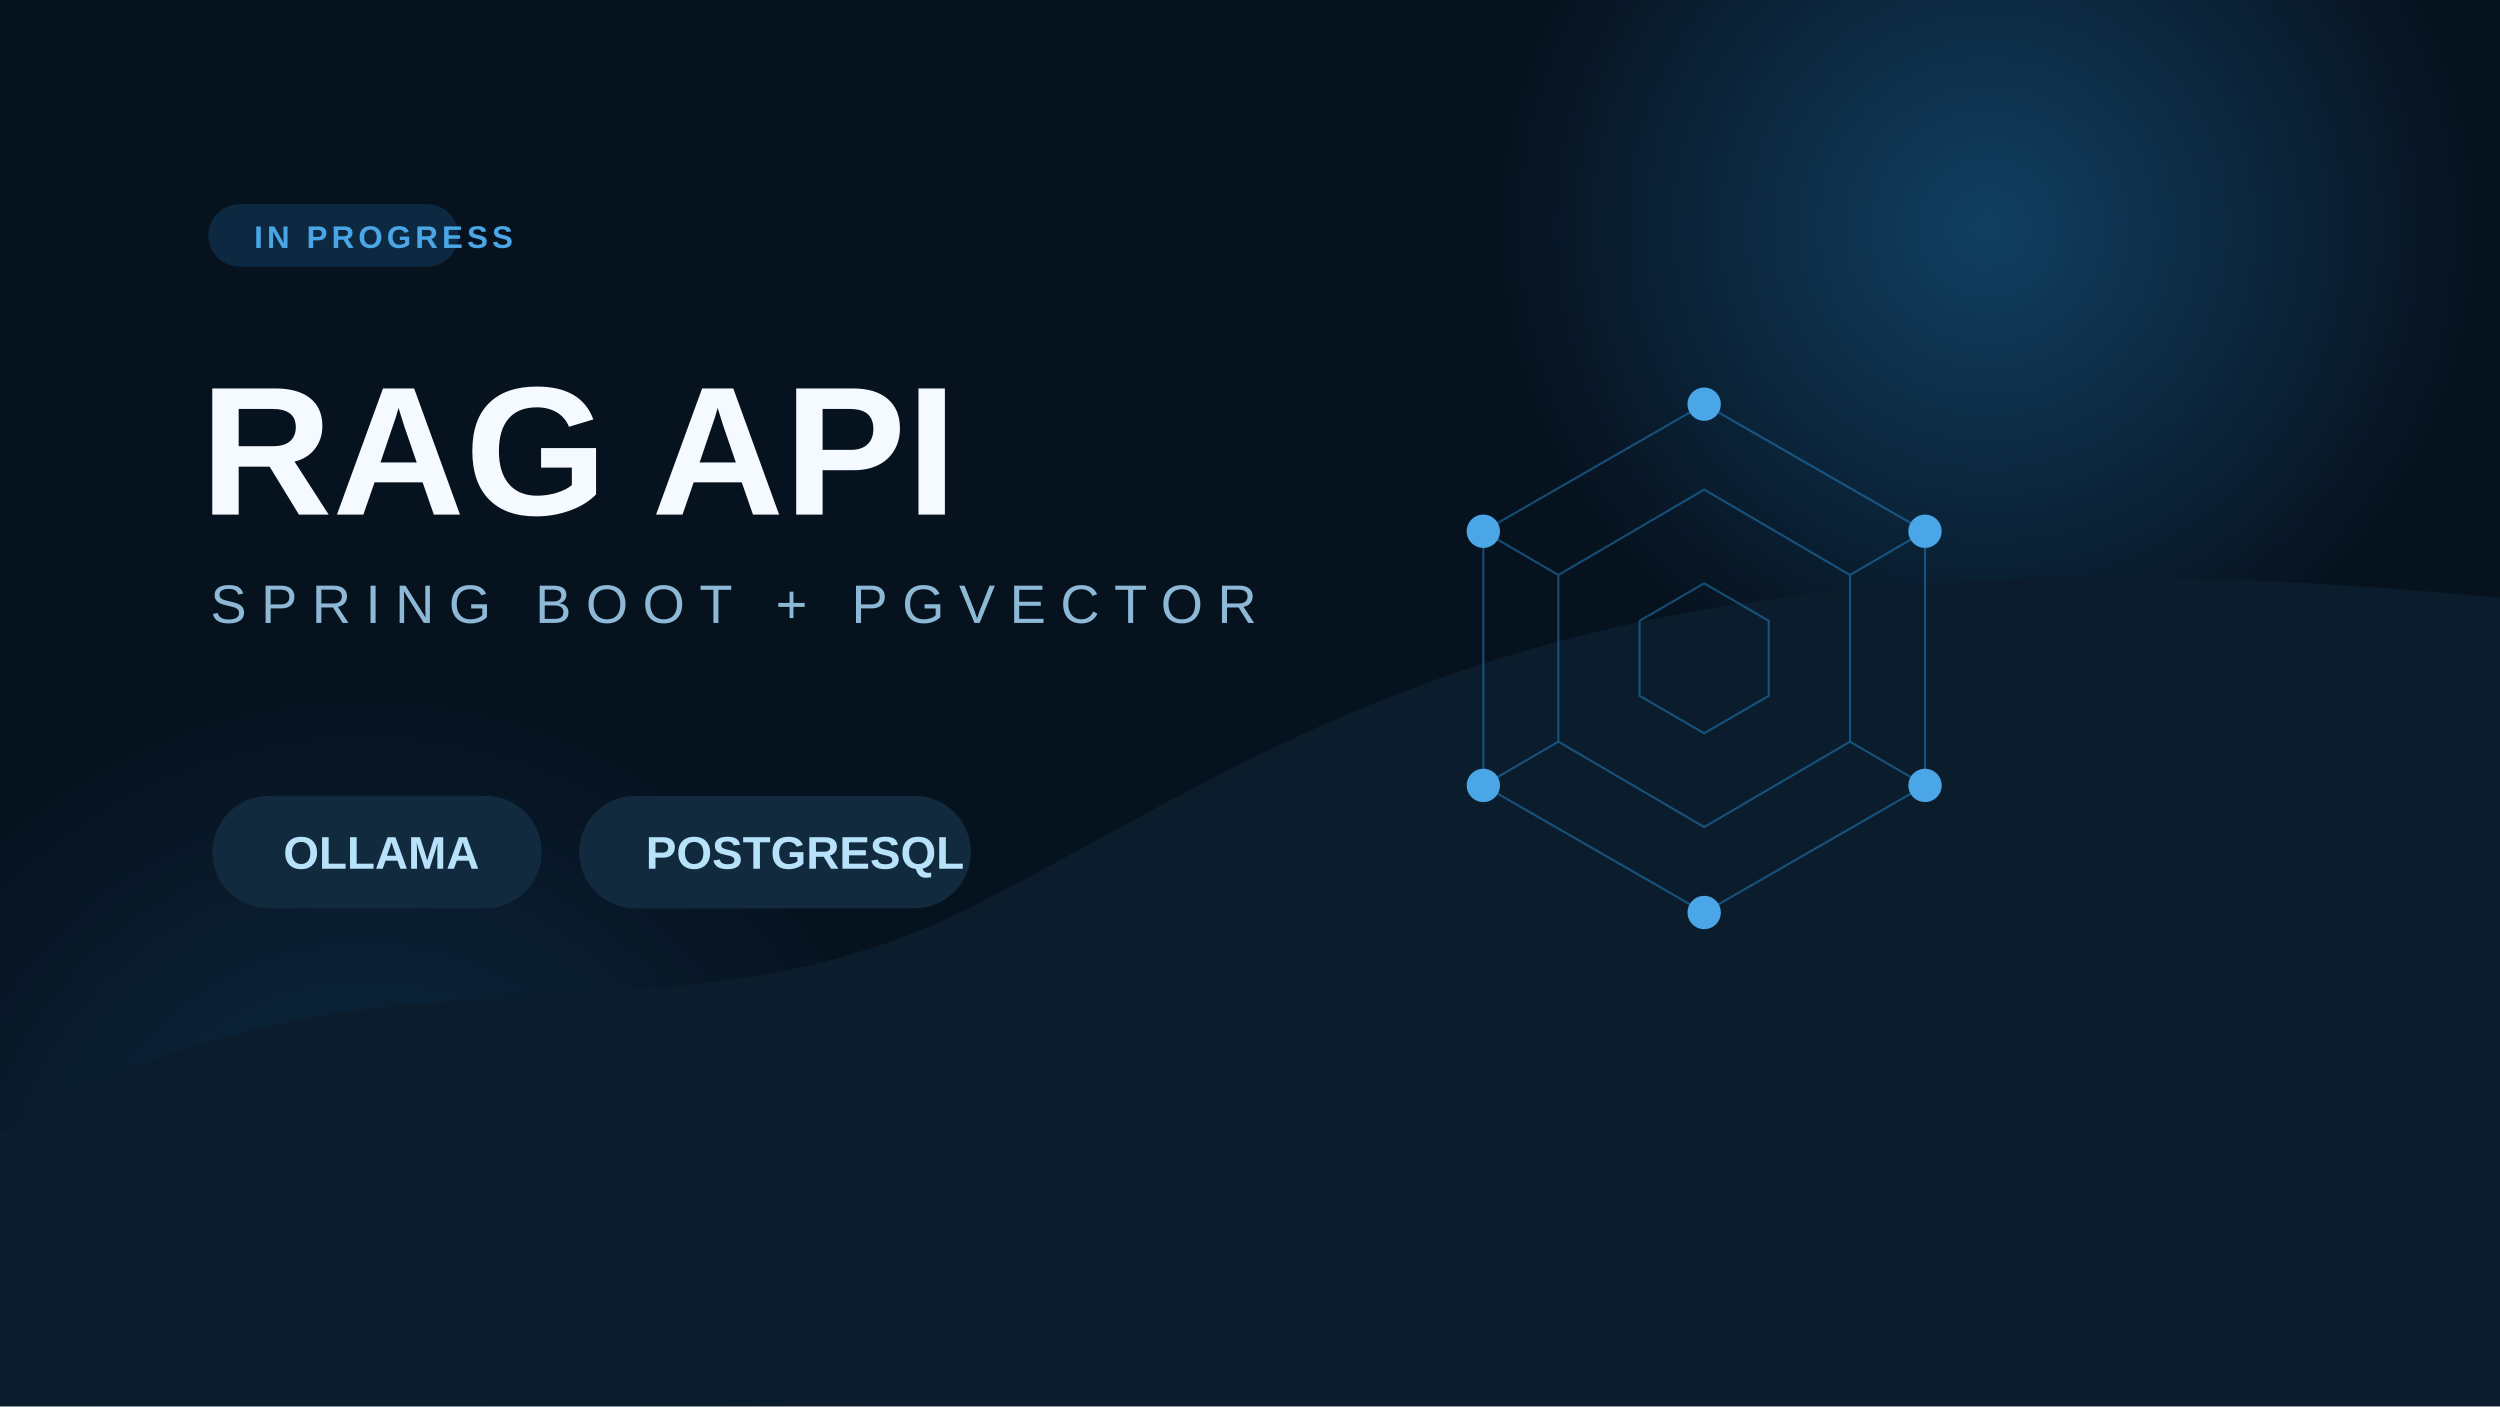
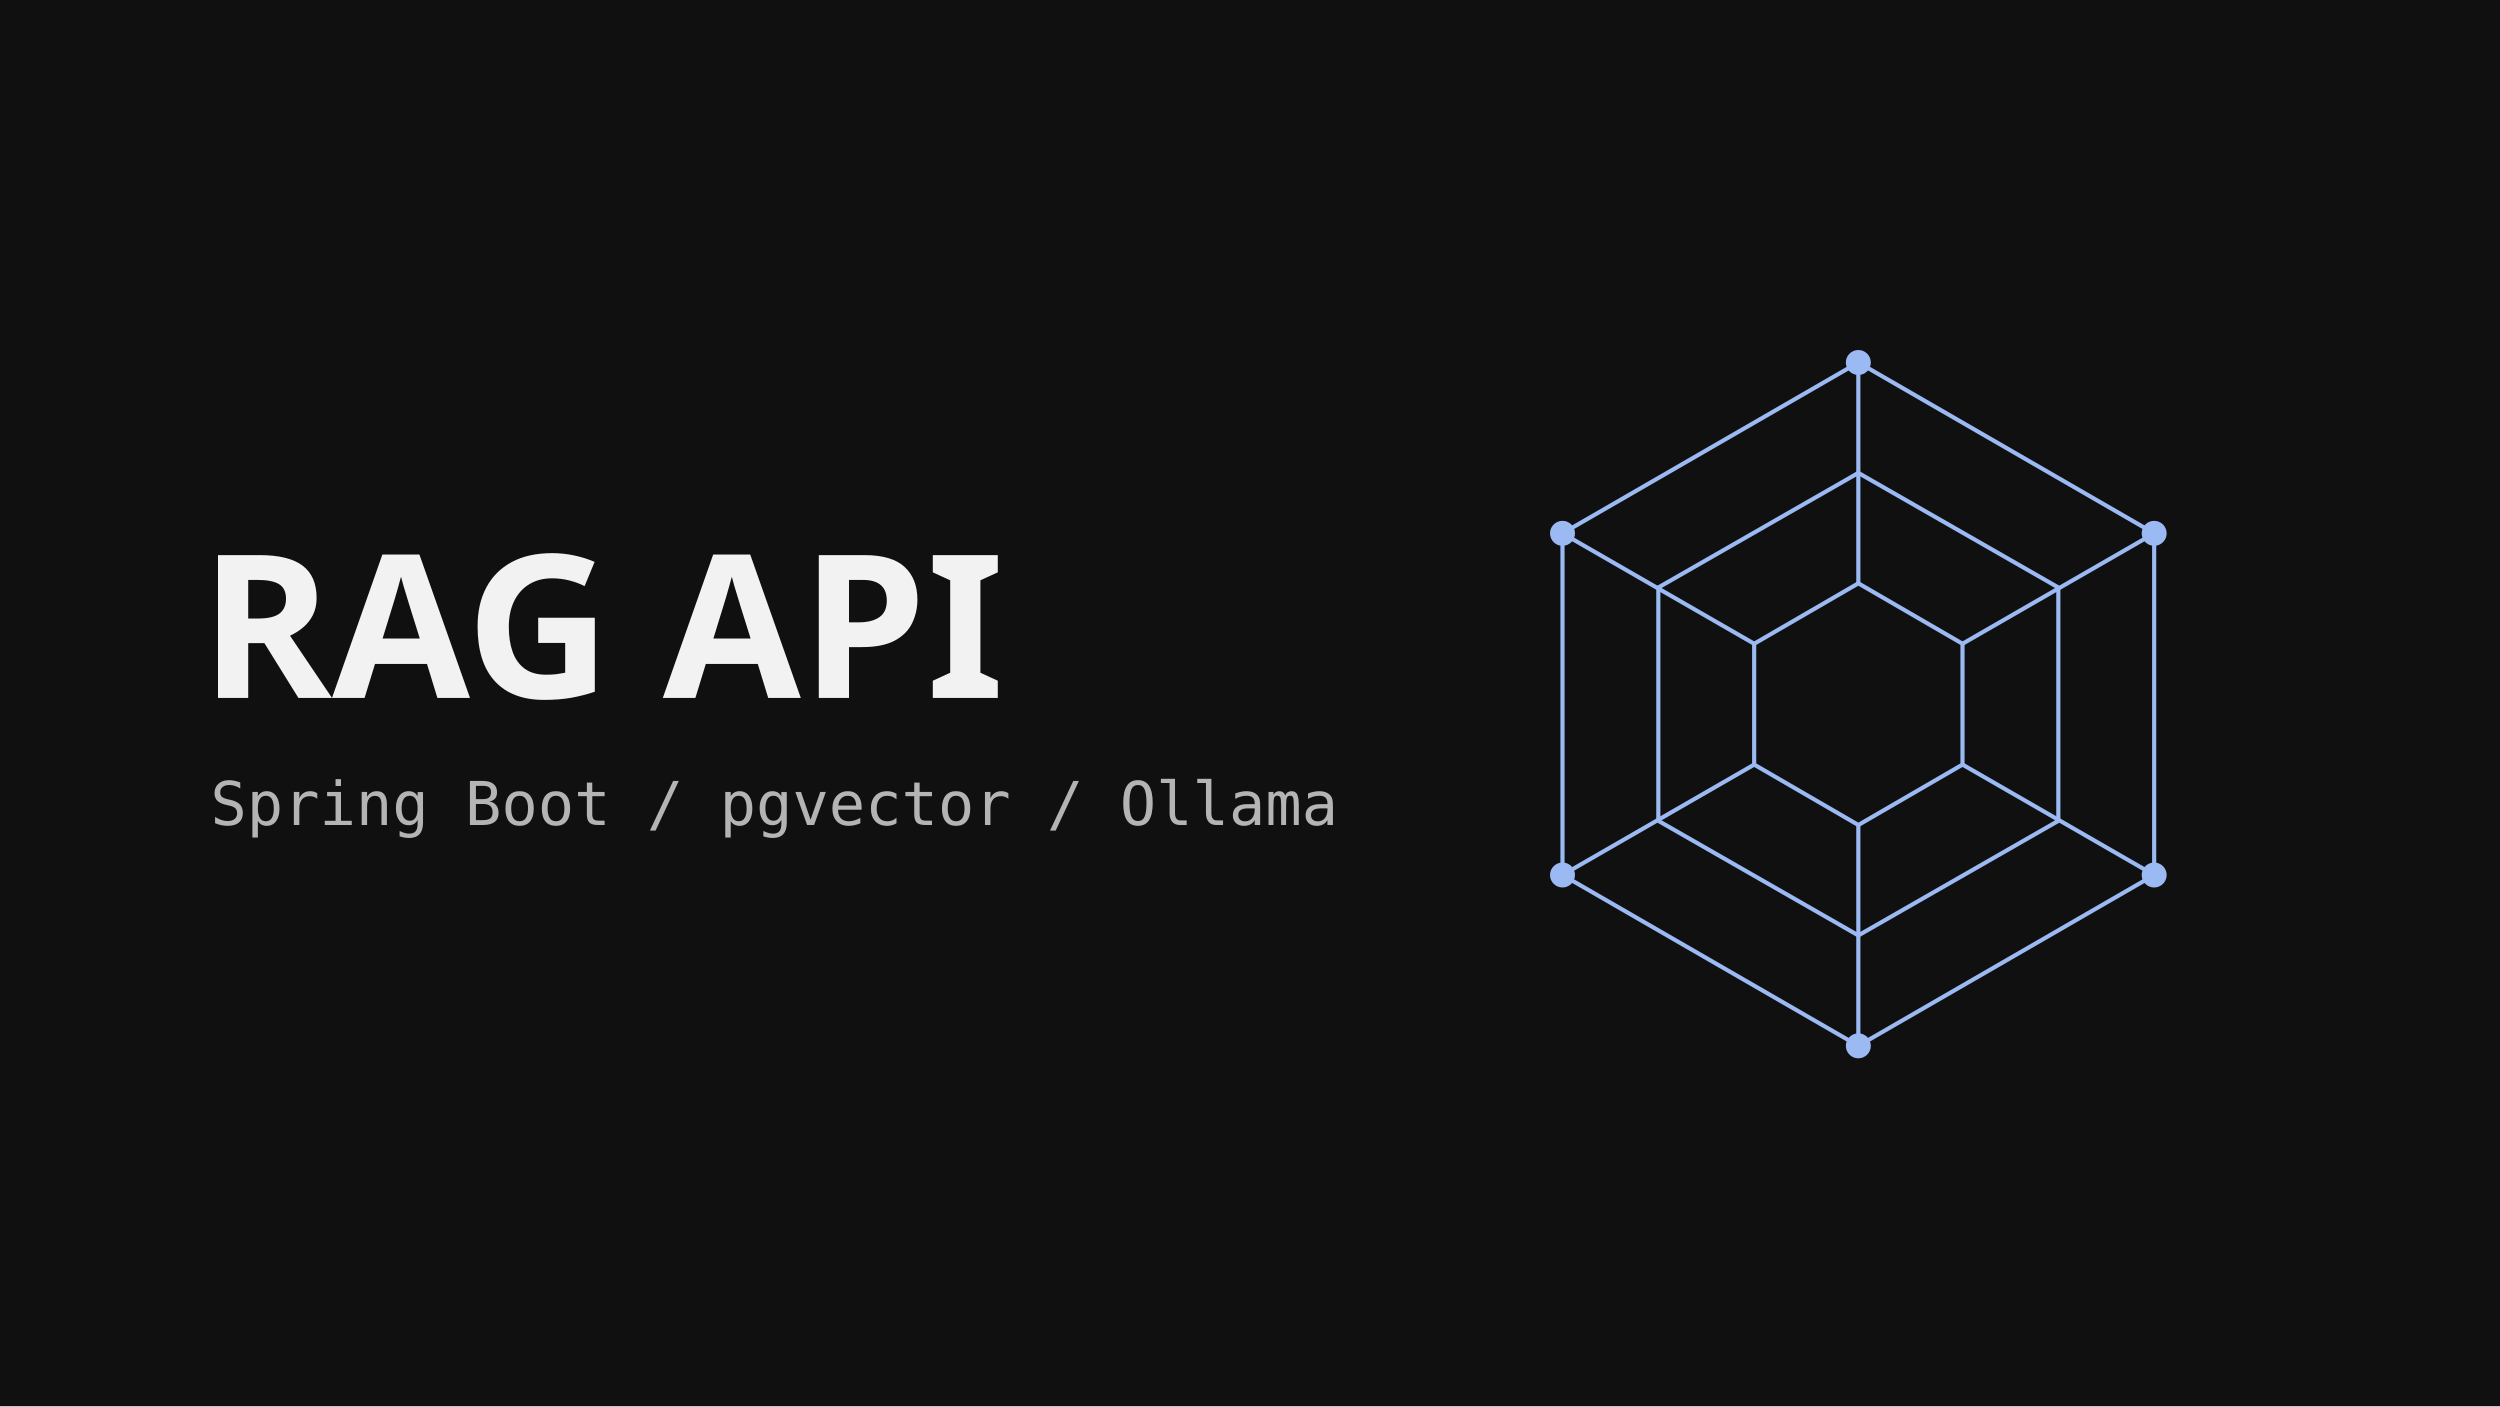
<svg xmlns="http://www.w3.org/2000/svg" width="1200" height="675" viewBox="0 0 1200 675" fill="none">
-   <rect width="1200" height="675" fill="#07121F" />
-   <circle cx="954" cy="109" r="235" fill="url(#glow)" fill-opacity=".35" />
-   <circle cx="175" cy="594" r="260" fill="url(#glow)" fill-opacity=".2" />
-   <path d="M0 544C179 438 316 512 467 435C628 353 753 244 1200 287V675H0V544Z" fill="#0B1D2C" />
-   <g opacity=".45" stroke="#2394DE">
-     <path d="M818 194L924 255L924 377L818 438L712 377L712 255L818 194Z" />
-     <path d="M818 235L888 276L888 356L818 397L748 356L748 276L818 235Z" />
-     <path d="M818 280L849 298V334L818 352L787 334V298L818 280Z" />
-     <path d="M712 255L748 276M888 276L924 255M888 356L924 377M748 356L712 377" />
+   <rect width="1200" height="675" fill="#101010" />
+   <g stroke="#9BB9F3" stroke-width="2">
+     <path d="M892 174L1034 256V420L892 502L750 420V256Z" />
+     <path d="M892 227L988 282V394L892 449L796 394V282Z" />
+     <path d="M892 280L942 309V367L892 396L842 367V309Z" />
+     <path d="M750 256L842 309M942 309L1034 256M1034 420L942 367M842 367L750 420M892 174V280M892 396V502" />
  </g>
-   <g fill="#4AA6E6">
-     <circle cx="712" cy="255" r="8" />
-     <circle cx="924" cy="255" r="8" />
-     <circle cx="924" cy="377" r="8" />
-     <circle cx="712" cy="377" r="8" />
-     <circle cx="818" cy="194" r="8" />
-     <circle cx="818" cy="438" r="8" />
+   <g fill="#9BB9F3">
+     <circle cx="892" cy="174" r="6" />
+     <circle cx="1034" cy="256" r="6" />
+     <circle cx="1034" cy="420" r="6" />
+     <circle cx="892" cy="502" r="6" />
+     <circle cx="750" cy="420" r="6" />
+     <circle cx="750" cy="256" r="6" />
  </g>
-   <rect x="100" y="98" width="120" height="30" rx="15" fill="#2394DE" fill-opacity=".18" />
-   <text x="122" y="119" fill="#4AA6E6" font-family="Arial, sans-serif" font-size="15" font-weight="700" letter-spacing="2">IN PROGRESS</text>
-   <text x="96" y="247" fill="#F4FAFF" font-family="Arial, sans-serif" font-size="88" font-weight="700">RAG API</text>
-   <text x="101" y="299" fill="#8EB9D6" font-family="Arial, sans-serif" font-size="26" letter-spacing="7">SPRING BOOT + PGVECTOR</text>
-   <g transform="translate(102 382)">
-     <rect width="158" height="54" rx="27" fill="#112A3E" />
-     <text x="34" y="35" fill="#B8E2FA" font-family="Arial, sans-serif" font-size="22" font-weight="700">OLLAMA</text>
-     <rect x="176" width="188" height="54" rx="27" fill="#112A3E" />
-     <text x="208" y="35" fill="#B8E2FA" font-family="Arial, sans-serif" font-size="22" font-weight="700">POSTGRESQL</text>
-   </g>
-   <defs>
-     <radialGradient id="glow">
-       <stop stop-color="#2394DE" />
-       <stop offset="1" stop-color="#2394DE" stop-opacity="0" />
-     </radialGradient>
-   </defs>
+   <text x="96" y="335" fill="#F2F2F2" font-family="system-ui, sans-serif" font-size="96" font-weight="700">RAG API</text>
+   <text x="101" y="396" fill="#B4B4B4" font-family="monospace" font-size="29">Spring Boot / pgvector / Ollama</text>
</svg>
